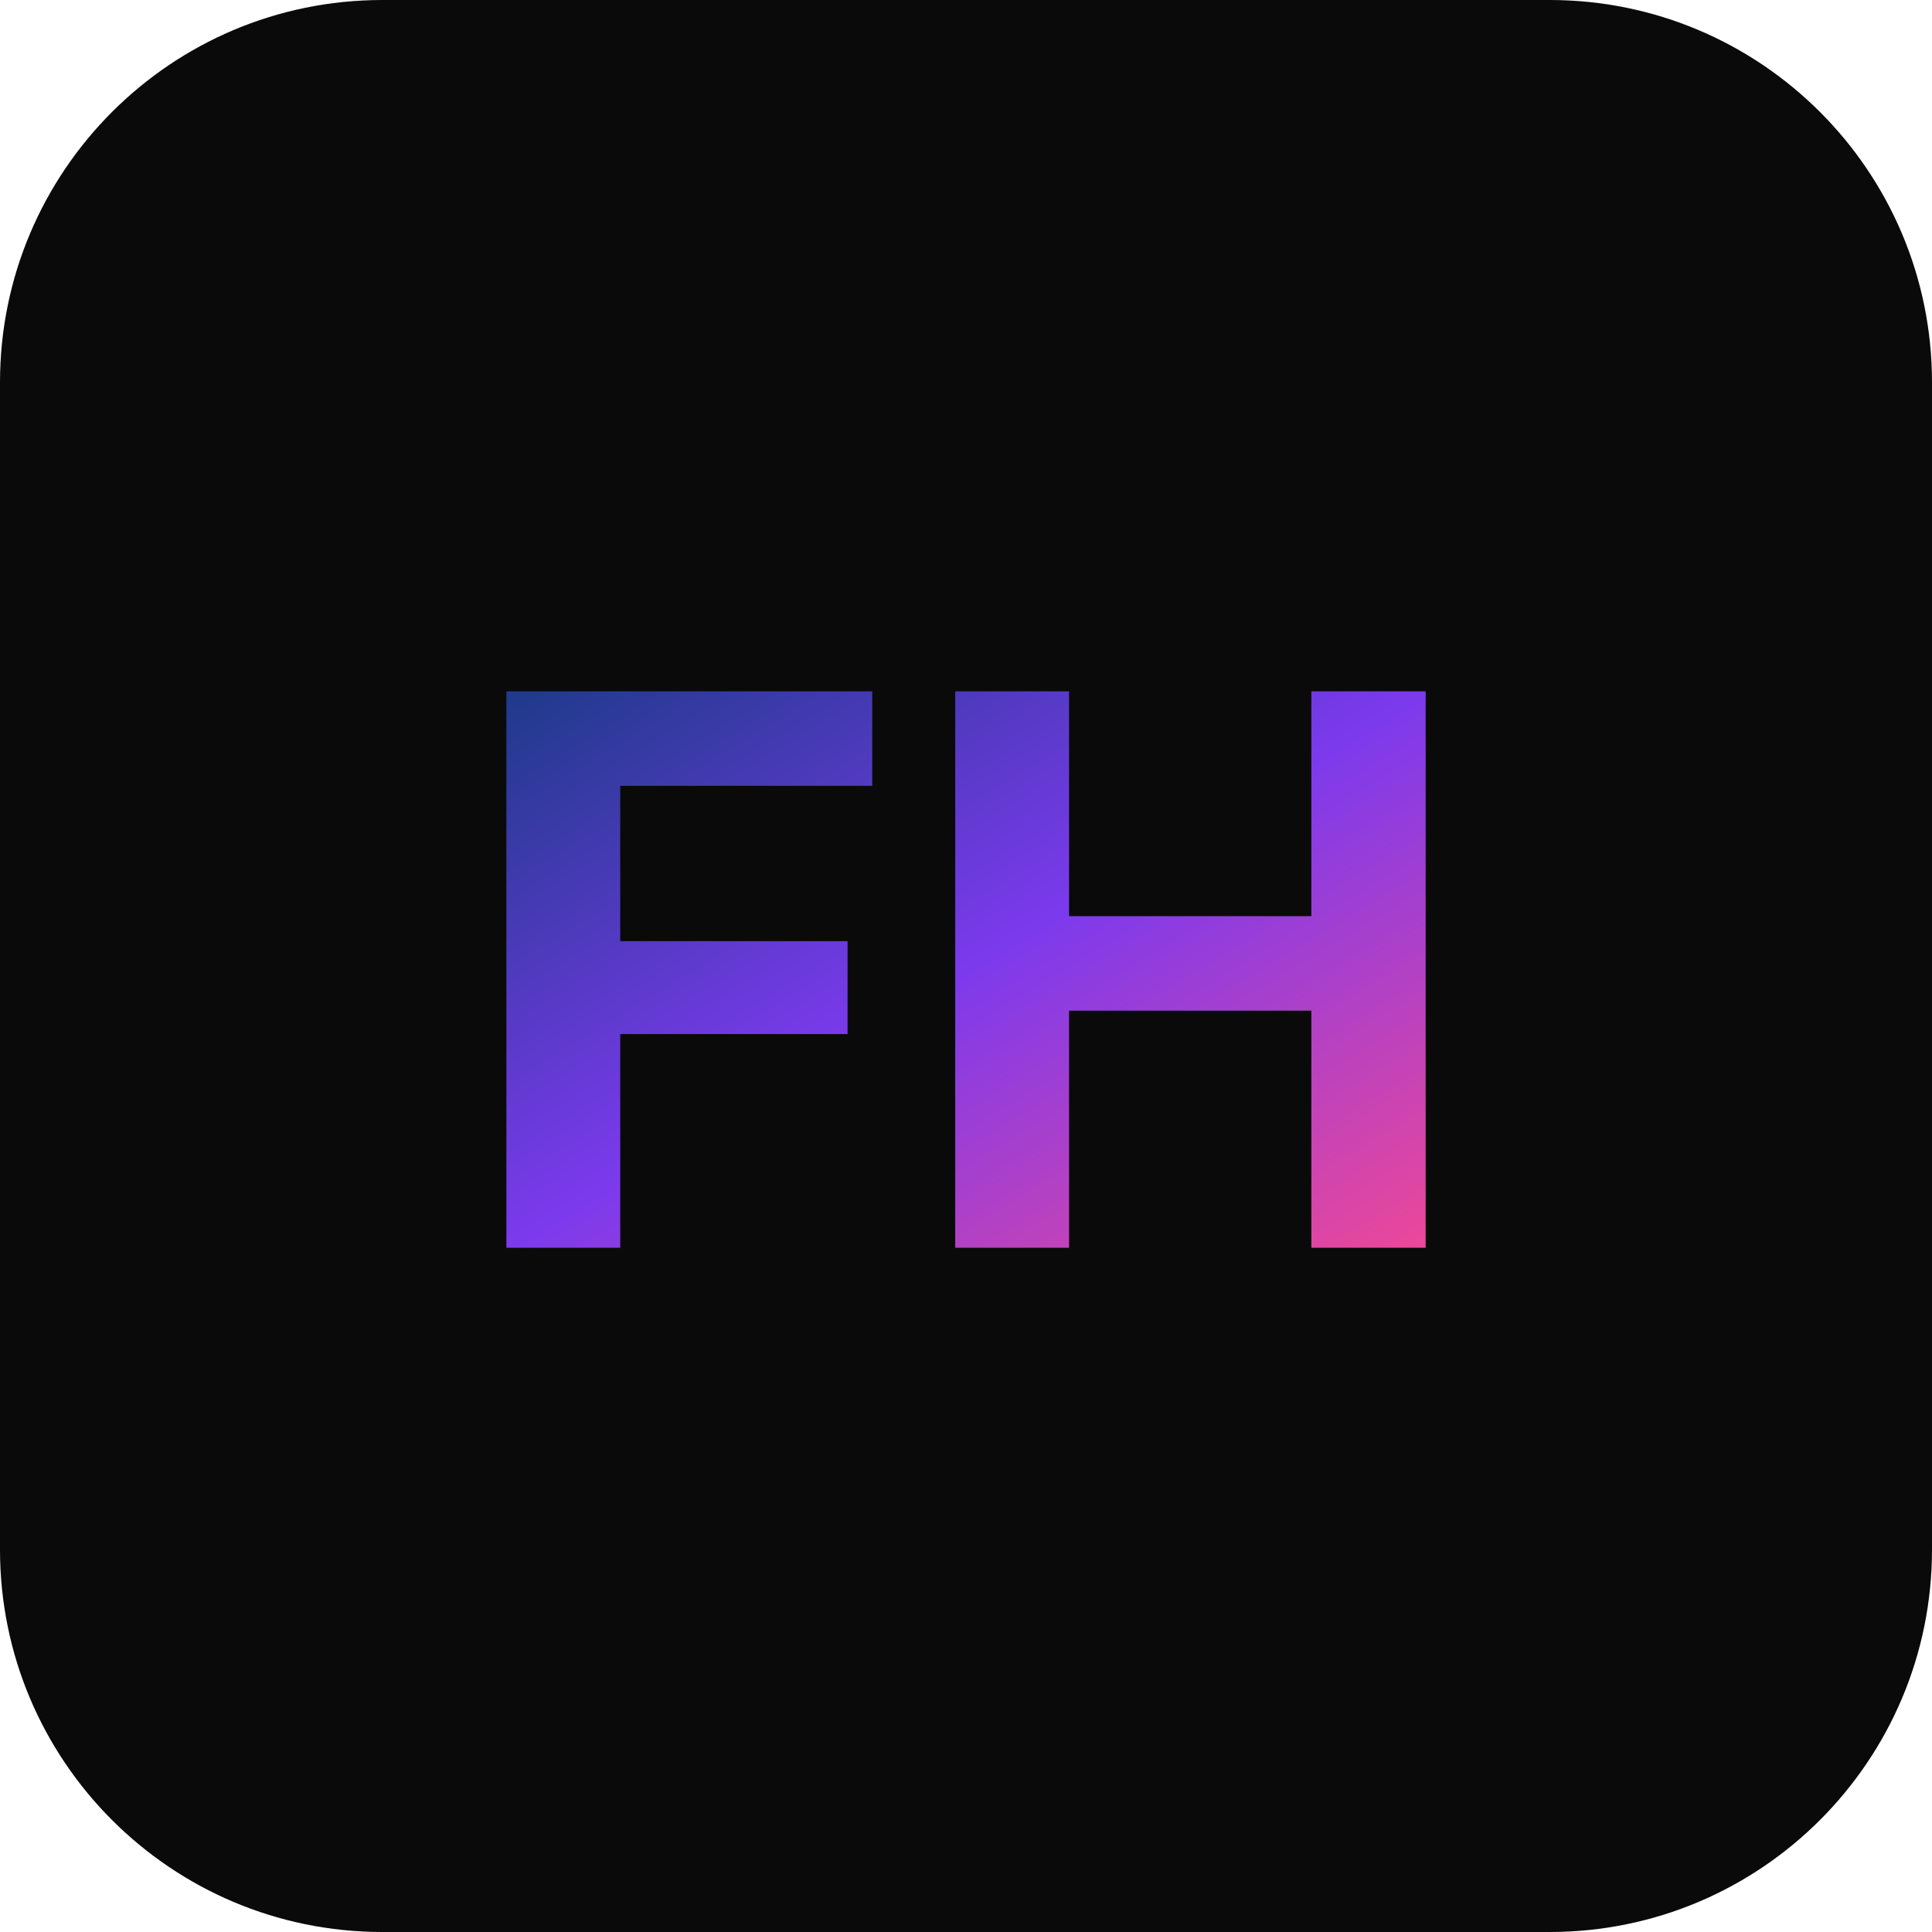
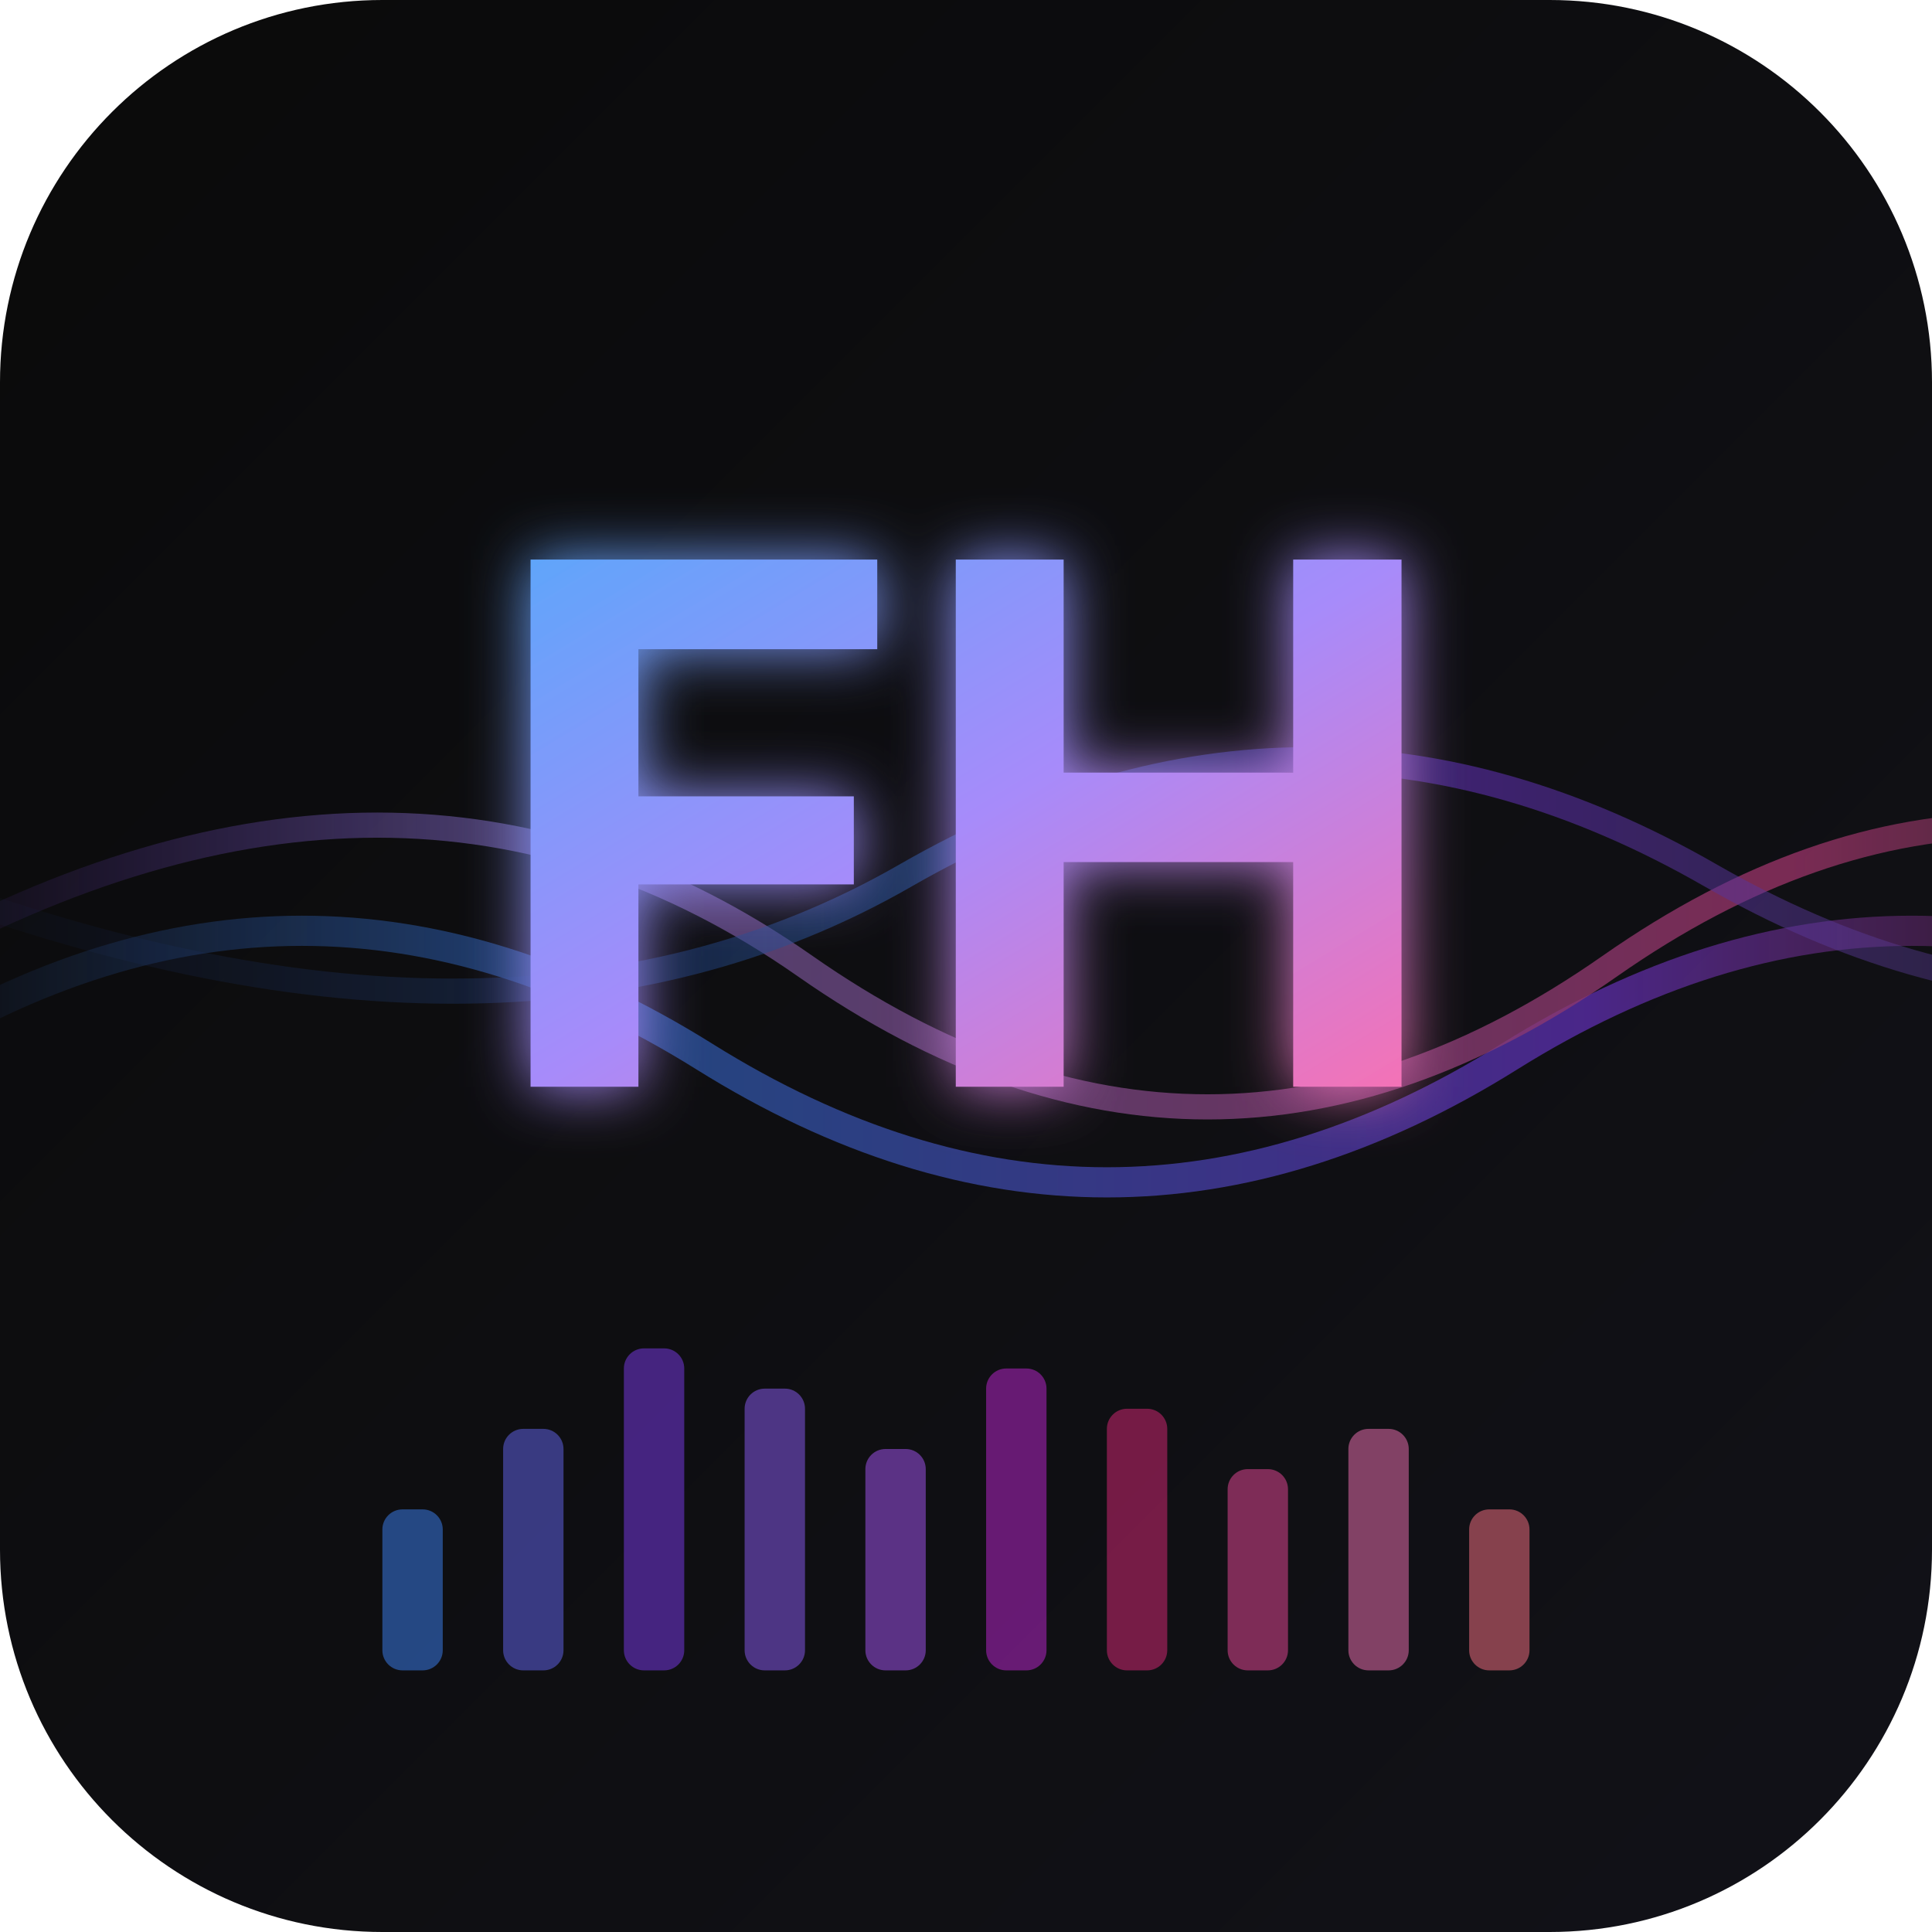
<svg xmlns="http://www.w3.org/2000/svg" viewBox="0 0 192 192" width="192" height="192">
  <defs>
-     <linearGradient id="grad" x1="0%" y1="0%" x2="100%" y2="100%">
-       <stop offset="0%" style="stop-color:#1e3a8a" />
-       <stop offset="50%" style="stop-color:#7c3aed" />
-       <stop offset="100%" style="stop-color:#ec4899" />
+     <linearGradient id="bgGrad" x1="0%" y1="0%" x2="100%" y2="100%">
+       <stop offset="0%" style="stop-color:#0a0a0a" />
+       <stop offset="100%" style="stop-color:#121218" />
    </linearGradient>
+     <linearGradient id="waveGrad1" x1="0%" y1="0%" x2="100%" y2="0%">
+       <stop offset="0%" style="stop-color:#3b82f6;stop-opacity:0" />
+       <stop offset="30%" style="stop-color:#3b82f6;stop-opacity:0.8" />
+       <stop offset="70%" style="stop-color:#7c3aed;stop-opacity:0.9" />
+       <stop offset="100%" style="stop-color:#ec4899;stop-opacity:0" />
+     </linearGradient>
+     <linearGradient id="waveGrad2" x1="0%" y1="0%" x2="100%" y2="0%">
+       <stop offset="0%" style="stop-color:#7c3aed;stop-opacity:0" />
+       <stop offset="25%" style="stop-color:#a78bfa;stop-opacity:0.7" />
+       <stop offset="75%" style="stop-color:#ec4899;stop-opacity:0.8" />
+       <stop offset="100%" style="stop-color:#f472b6;stop-opacity:0" />
+     </linearGradient>
+     <linearGradient id="waveGrad3" x1="0%" y1="0%" x2="100%" y2="0%">
+       <stop offset="0%" style="stop-color:#1e3a8a;stop-opacity:0" />
+       <stop offset="40%" style="stop-color:#3b82f6;stop-opacity:0.6" />
+       <stop offset="60%" style="stop-color:#7c3aed;stop-opacity:0.7" />
+       <stop offset="100%" style="stop-color:#a78bfa;stop-opacity:0" />
+     </linearGradient>
+     <linearGradient id="textGrad" x1="0%" y1="0%" x2="100%" y2="100%">
+       <stop offset="0%" style="stop-color:#60a5fa" />
+       <stop offset="50%" style="stop-color:#a78bfa" />
+       <stop offset="100%" style="stop-color:#f472b6" />
+     </linearGradient>
+     <filter id="glow" x="-50%" y="-50%" width="200%" height="200%">
+       <feGaussianBlur stdDeviation="3" result="coloredBlur" />
+       <feMerge>
+         <feMergeNode in="coloredBlur" />
+         <feMergeNode in="SourceGraphic" />
+       </feMerge>
+     </filter>
  </defs>
-   <rect width="192" height="192" rx="38" fill="#0a0a0a" />
-   <text x="96" y="124" font-family="system-ui, -apple-system, sans-serif" font-size="76" font-weight="bold" fill="url(#grad)" text-anchor="middle">FH</text>
+   <rect width="192" height="192" rx="38" fill="url(#bgGrad)" />
+   <g opacity="0.6">
+     <path d="M-10,105 Q30,80 70,105 T150,105 T230,105" fill="none" stroke="url(#waveGrad1)" stroke-width="3" stroke-linecap="round" />
+     <path d="M-10,96 Q40,68 80,96 T160,96 T240,96" fill="none" stroke="url(#waveGrad2)" stroke-width="2.5" stroke-linecap="round" />
+     <path d="M-10,87 Q50,110 90,87 T170,87 T250,87" fill="none" stroke="url(#waveGrad3)" stroke-width="2.5" stroke-linecap="round" />
+   </g>
+   <g opacity="0.5">
+     <rect x="38" y="150" width="6" height="16" rx="2" fill="#3b82f6" />
+     <rect x="50" y="142" width="6" height="24" rx="2" fill="#6366f1" />
+     <rect x="62" y="134" width="6" height="32" rx="2" fill="#7c3aed" />
+     <rect x="74" y="138" width="6" height="28" rx="2" fill="#8b5cf6" />
+     <rect x="86" y="144" width="6" height="22" rx="2" fill="#a855f7" />
+     <rect x="98" y="136" width="6" height="30" rx="2" fill="#c026d3" />
+     <rect x="110" y="140" width="6" height="26" rx="2" fill="#db2777" />
+     <rect x="122" y="146" width="6" height="20" rx="2" fill="#ec4899" />
+     <rect x="134" y="142" width="6" height="24" rx="2" fill="#f472b6" />
+     <rect x="146" y="150" width="6" height="16" rx="2" fill="#fb7185" />
+   </g>
+   <text x="96" y="108" font-family="system-ui, -apple-system, BlinkMacSystemFont, sans-serif" font-size="72" font-weight="700" fill="url(#textGrad)" text-anchor="middle" filter="url(#glow)">FH</text>
</svg>
